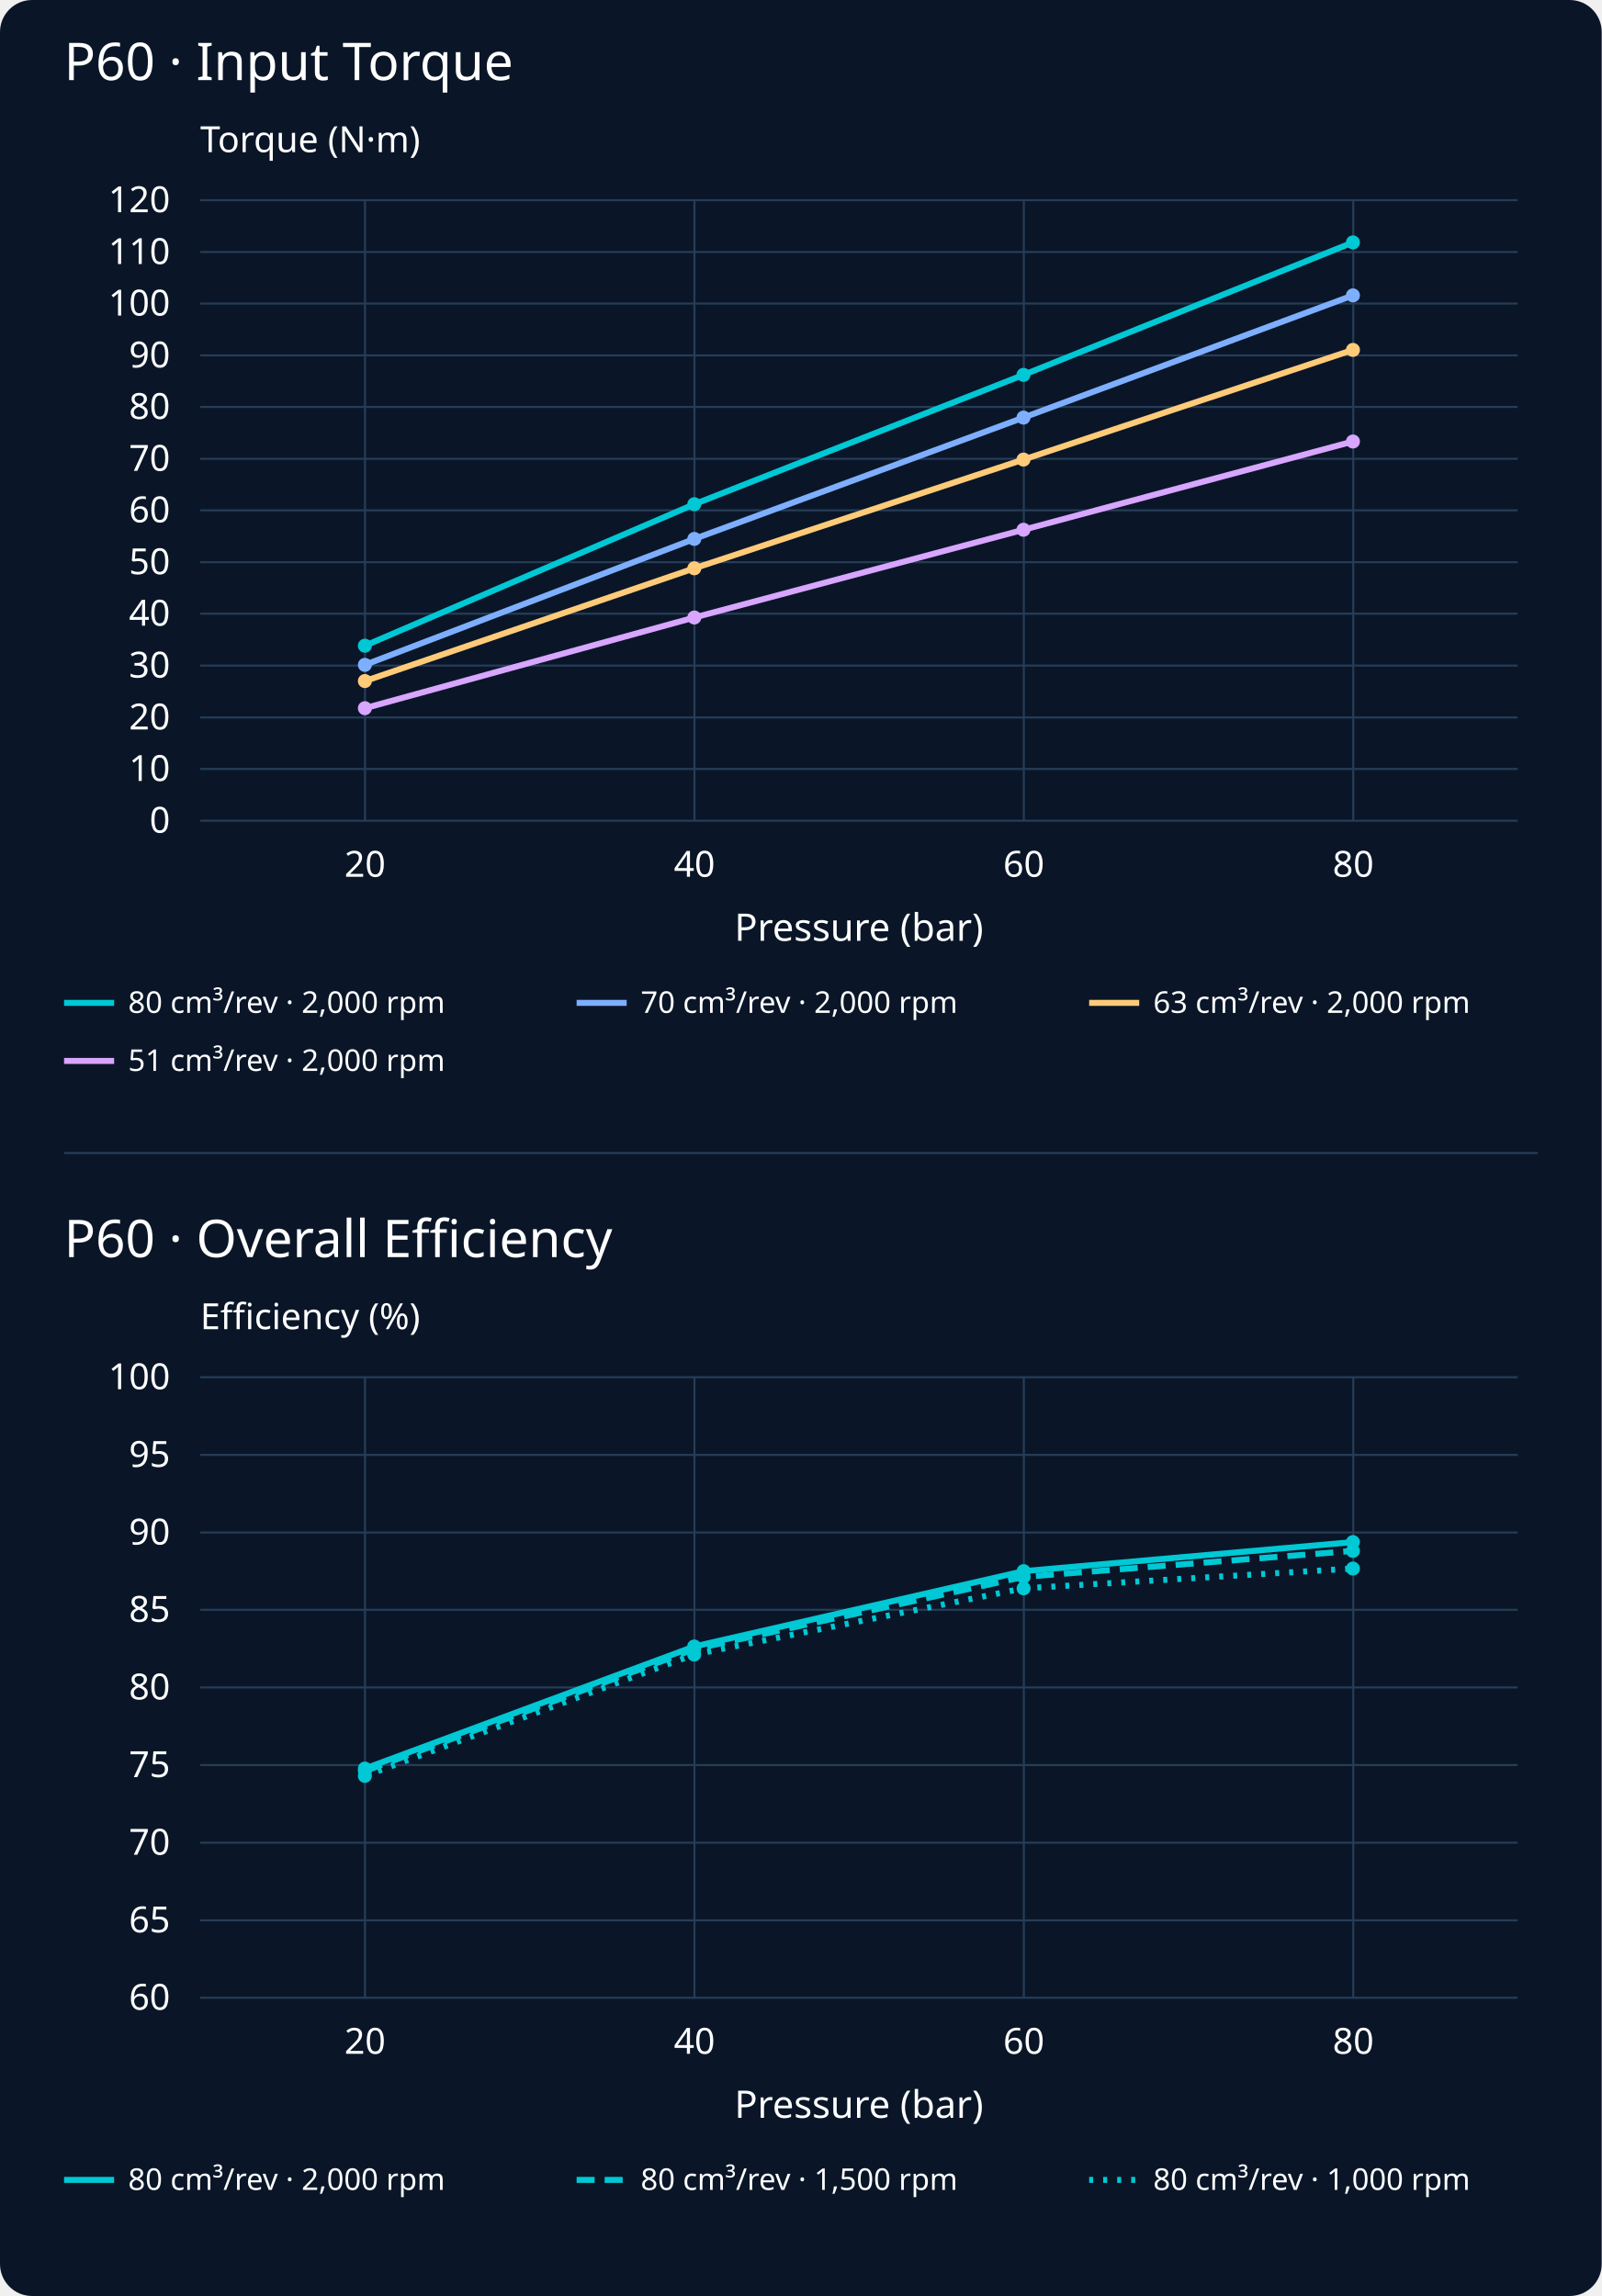
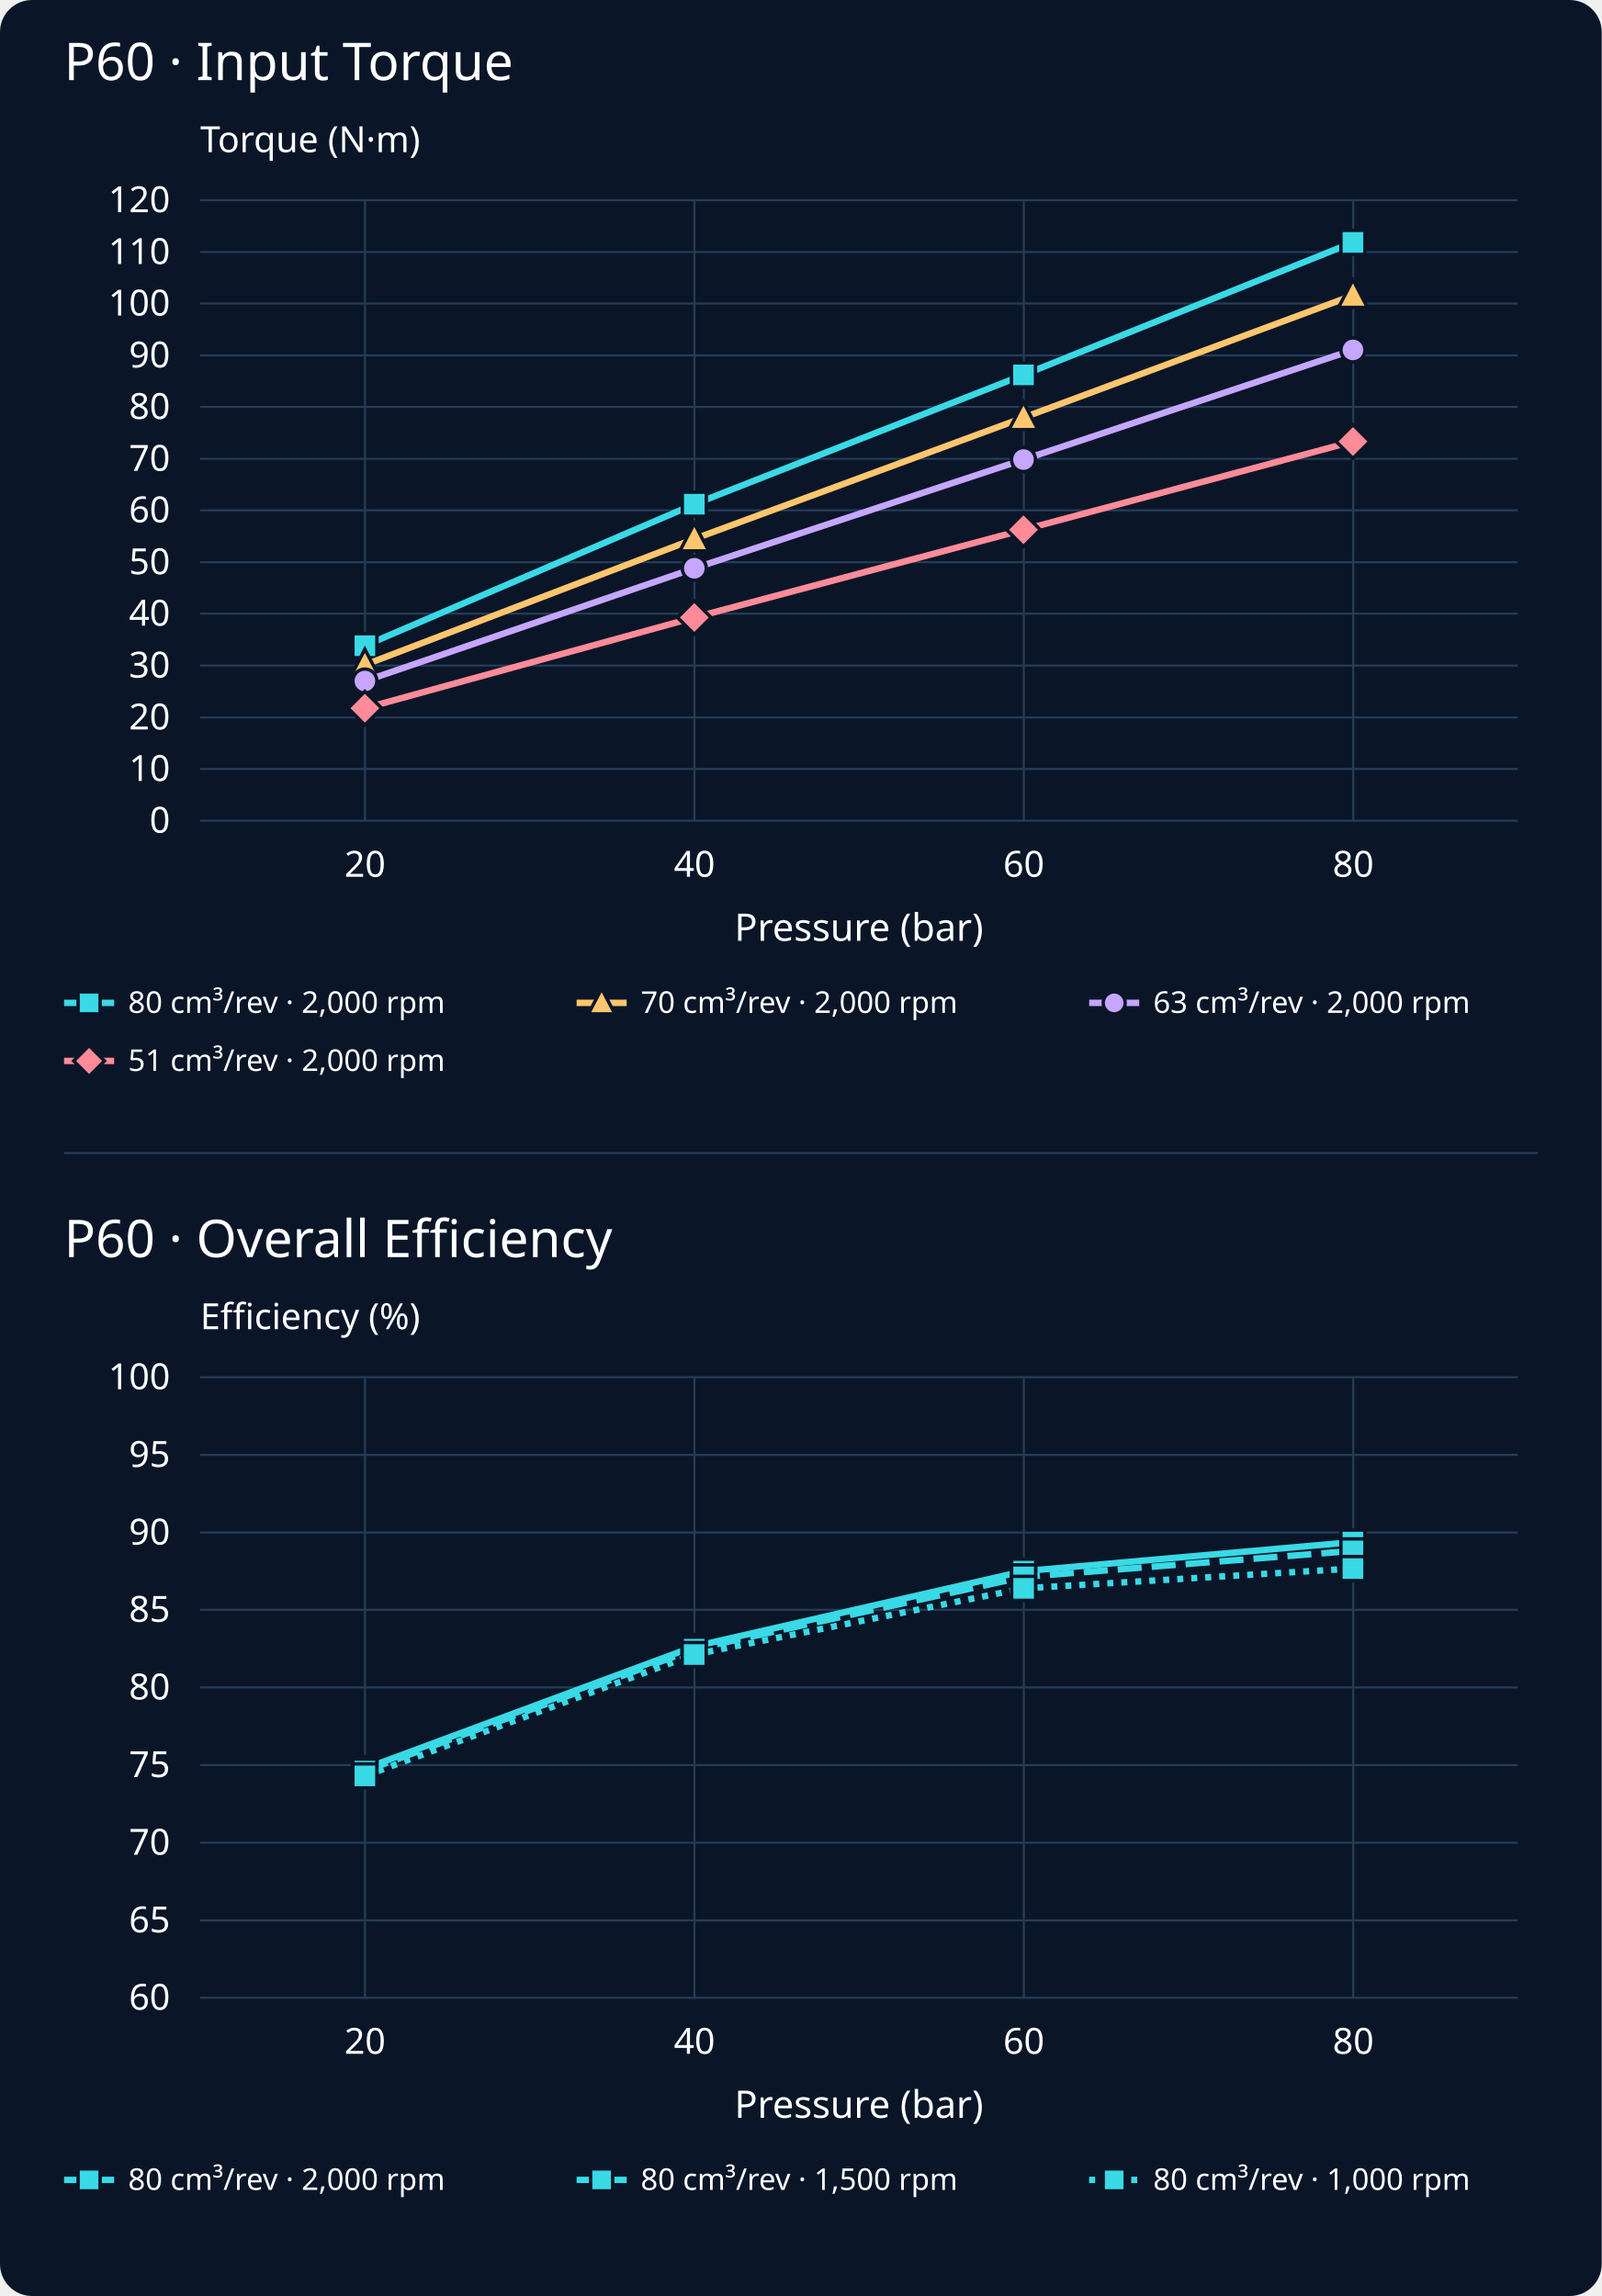
- <svg xmlns="http://www.w3.org/2000/svg" viewBox="0 0 800 1147" class="wq-chart" role="img" aria-label="P60 Input Torque and Overall Efficiency" style="font-family:Avenir, Avenir Next, Nunito Sans, sans-serif">
-   <rect width="800" height="1147" rx="16" fill="#0a1628" />
+ <svg xmlns="http://www.w3.org/2000/svg" aria-label="P60 Input Torque and Overall Efficiency" class="wq-chart" data-wq-readable="true" role="img" style="font-family:Avenir, Avenir Next, Nunito Sans, sans-serif" viewBox="0 0 800 1147">
+   <rect fill="#0a1628" height="1147" rx="16" width="800" />
  <g transform="translate(0 0)">
-     <text x="32.000" y="40.000" fill="#FFFFFF" font-size="26" text-anchor="start">P60 · Input Torque</text>
-     <text x="100.000" y="76.000" fill="#FFFFFF" font-size="18" text-anchor="start">Torque (N·m)</text>
+     <text fill="#FFFFFF" font-size="26" text-anchor="start" x="32.000" y="40.000">P60 · Input Torque</text>
+     <text fill="#FFFFFF" font-size="18" text-anchor="start" x="100.000" y="76.000">Torque (N·m)</text>
    <path d="M100 410.000H758" stroke="#263d58" stroke-width="1" />
-     <text x="85.000" y="416.000" fill="#FFFFFF" font-size="18" text-anchor="end">0</text>
+     <text fill="#FFFFFF" font-size="18" text-anchor="end" x="85.000" y="416.000">0</text>
    <path d="M100 384.144H758" stroke="#263d58" stroke-width="1" />
-     <text x="85.000" y="390.144" fill="#FFFFFF" font-size="18" text-anchor="end">10</text>
+     <text fill="#FFFFFF" font-size="18" text-anchor="end" x="85.000" y="390.144">10</text>
    <path d="M100 358.415H758" stroke="#263d58" stroke-width="1" />
-     <text x="85.000" y="364.415" fill="#FFFFFF" font-size="18" text-anchor="end">20</text>
+     <text fill="#FFFFFF" font-size="18" text-anchor="end" x="85.000" y="364.415">20</text>
    <path d="M100 332.496H758" stroke="#263d58" stroke-width="1" />
-     <text x="85.000" y="338.496" fill="#FFFFFF" font-size="18" text-anchor="end">30</text>
+     <text fill="#FFFFFF" font-size="18" text-anchor="end" x="85.000" y="338.496">30</text>
    <path d="M100 306.577H758" stroke="#263d58" stroke-width="1" />
-     <text x="85.000" y="312.577" fill="#FFFFFF" font-size="18" text-anchor="end">40</text>
+     <text fill="#FFFFFF" font-size="18" text-anchor="end" x="85.000" y="312.577">40</text>
    <path d="M100 280.848H758" stroke="#263d58" stroke-width="1" />
-     <text x="85.000" y="286.848" fill="#FFFFFF" font-size="18" text-anchor="end">50</text>
+     <text fill="#FFFFFF" font-size="18" text-anchor="end" x="85.000" y="286.848">50</text>
    <path d="M100 254.929H758" stroke="#263d58" stroke-width="1" />
-     <text x="85.000" y="260.929" fill="#FFFFFF" font-size="18" text-anchor="end">60</text>
+     <text fill="#FFFFFF" font-size="18" text-anchor="end" x="85.000" y="260.929">60</text>
    <path d="M100 229.200H758" stroke="#263d58" stroke-width="1" />
-     <text x="85.000" y="235.200" fill="#FFFFFF" font-size="18" text-anchor="end">70</text>
+     <text fill="#FFFFFF" font-size="18" text-anchor="end" x="85.000" y="235.200">70</text>
    <path d="M100 203.280H758" stroke="#263d58" stroke-width="1" />
-     <text x="85.000" y="209.280" fill="#FFFFFF" font-size="18" text-anchor="end">80</text>
+     <text fill="#FFFFFF" font-size="18" text-anchor="end" x="85.000" y="209.280">80</text>
    <path d="M100 177.552H758" stroke="#263d58" stroke-width="1" />
-     <text x="85.000" y="183.552" fill="#FFFFFF" font-size="18" text-anchor="end">90</text>
+     <text fill="#FFFFFF" font-size="18" text-anchor="end" x="85.000" y="183.552">90</text>
    <path d="M100 151.632H758" stroke="#263d58" stroke-width="1" />
-     <text x="85.000" y="157.632" fill="#FFFFFF" font-size="18" text-anchor="end">100</text>
+     <text fill="#FFFFFF" font-size="18" text-anchor="end" x="85.000" y="157.632">100</text>
    <path d="M100 125.903H758" stroke="#263d58" stroke-width="1" />
-     <text x="85.000" y="131.903" fill="#FFFFFF" font-size="18" text-anchor="end">110</text>
+     <text fill="#FFFFFF" font-size="18" text-anchor="end" x="85.000" y="131.903">110</text>
    <path d="M100 100.000H758" stroke="#263d58" stroke-width="1" />
-     <text x="85.000" y="106.000" fill="#FFFFFF" font-size="18" text-anchor="end">120</text>
+     <text fill="#FFFFFF" font-size="18" text-anchor="end" x="85.000" y="106.000">120</text>
    <path d="M182.306 100V410" stroke="#263d58" />
-     <text x="182.306" y="438.000" fill="#FFFFFF" font-size="18" text-anchor="middle">20</text>
+     <text fill="#FFFFFF" font-size="18" text-anchor="middle" x="182.306" y="438.000">20</text>
    <path d="M346.849 100V410" stroke="#263d58" />
-     <text x="346.849" y="438.000" fill="#FFFFFF" font-size="18" text-anchor="middle">40</text>
+     <text fill="#FFFFFF" font-size="18" text-anchor="middle" x="346.849" y="438.000">40</text>
    <path d="M511.360 100V410" stroke="#263d58" />
-     <text x="511.360" y="438.000" fill="#FFFFFF" font-size="18" text-anchor="middle">60</text>
+     <text fill="#FFFFFF" font-size="18" text-anchor="middle" x="511.360" y="438.000">60</text>
    <path d="M675.906 100V410" stroke="#263d58" />
-     <text x="675.906" y="438.000" fill="#FFFFFF" font-size="18" text-anchor="middle">80</text>
-     <text x="429.000" y="470.000" fill="#FFFFFF" font-size="19" text-anchor="middle">Pressure (bar)</text>
-     <path d="M182.248 322.57 L346.791 251.879 L511.194 187.271 L675.752 121.091" fill="none" stroke="#00c8d4" stroke-width="3" stroke-dasharray="" />
-     <circle cx="182.248" cy="322.57" r="3.5" fill="#00c8d4" />
-     <circle cx="346.791" cy="251.879" r="3.5" fill="#00c8d4" />
-     <circle cx="511.194" cy="187.271" r="3.5" fill="#00c8d4" />
-     <circle cx="675.752" cy="121.091" r="3.5" fill="#00c8d4" />
-     <path d="M32 501h25" stroke="#00c8d4" stroke-width="3" stroke-dasharray="" />
-     <text x="64.000" y="506.000" fill="#FFFFFF" font-size="15" text-anchor="start">80 cm³/rev · 2,000 rpm</text>
-     <path d="M182.248 332.147 L346.791 269.222 L511.194 208.617 L675.752 147.566" fill="none" stroke="#7eafff" stroke-width="3" stroke-dasharray="" />
-     <circle cx="182.248" cy="332.147" r="3.5" fill="#7eafff" />
-     <circle cx="346.791" cy="269.222" r="3.5" fill="#7eafff" />
-     <circle cx="511.194" cy="208.617" r="3.5" fill="#7eafff" />
-     <circle cx="675.752" cy="147.566" r="3.5" fill="#7eafff" />
-     <path d="M288 501h25" stroke="#7eafff" stroke-width="3" stroke-dasharray="" />
-     <text x="320.000" y="506.000" fill="#FFFFFF" font-size="15" text-anchor="start">70 cm³/rev · 2,000 rpm</text>
-     <path d="M182.248 340.231 L346.791 283.897 L511.194 229.581 L675.752 174.804" fill="none" stroke="#ffcb79" stroke-width="3" stroke-dasharray="" />
-     <circle cx="182.248" cy="340.231" r="3.5" fill="#ffcb79" />
-     <circle cx="346.791" cy="283.897" r="3.5" fill="#ffcb79" />
-     <circle cx="511.194" cy="229.581" r="3.5" fill="#ffcb79" />
-     <circle cx="675.752" cy="174.804" r="3.5" fill="#ffcb79" />
-     <path d="M544 501h25" stroke="#ffcb79" stroke-width="3" stroke-dasharray="" />
-     <text x="576.000" y="506.000" fill="#FFFFFF" font-size="15" text-anchor="start">63 cm³/rev · 2,000 rpm</text>
-     <path d="M182.248 353.794 L346.791 308.483 L511.194 264.648 L675.752 220.56" fill="none" stroke="#d8a5ff" stroke-width="3" stroke-dasharray="" />
-     <circle cx="182.248" cy="353.794" r="3.5" fill="#d8a5ff" />
-     <circle cx="346.791" cy="308.483" r="3.5" fill="#d8a5ff" />
-     <circle cx="511.194" cy="264.648" r="3.5" fill="#d8a5ff" />
-     <circle cx="675.752" cy="220.56" r="3.5" fill="#d8a5ff" />
-     <path d="M32 530h25" stroke="#d8a5ff" stroke-width="3" stroke-dasharray="" />
-     <text x="64.000" y="535.000" fill="#FFFFFF" font-size="15" text-anchor="start">51 cm³/rev · 2,000 rpm</text>
+     <text fill="#FFFFFF" font-size="18" text-anchor="middle" x="675.906" y="438.000">80</text>
+     <text fill="#FFFFFF" font-size="19" text-anchor="middle" x="429.000" y="470.000">Pressure (bar)</text>
+     <path d="M182.248 322.57 L346.791 251.879 L511.194 187.271 L675.752 121.091" data-wq-series="80 cm³/rev · 2,000 rpm" fill="none" stroke="#39d9e6" stroke-dasharray="" stroke-width="3.2" />
+     <rect class="wq-series-marker" fill="#39d9e6" height="12" stroke="#0a1628" stroke-width="1.7" width="12" x="176.248" y="316.57" />
+     <rect class="wq-series-marker" fill="#39d9e6" height="12" stroke="#0a1628" stroke-width="1.7" width="12" x="340.791" y="245.879" />
+     <rect class="wq-series-marker" fill="#39d9e6" height="12" stroke="#0a1628" stroke-width="1.7" width="12" x="505.194" y="181.271" />
+     <rect class="wq-series-marker" fill="#39d9e6" height="12" stroke="#0a1628" stroke-width="1.7" width="12" x="669.752" y="115.091" />
+     <path d="M32 501h25" stroke="#39d9e6" stroke-dasharray="" stroke-width="3.2" />
+     <rect class="wq-series-marker" fill="#39d9e6" height="11.0" stroke="#0a1628" stroke-width="1.7" width="11.0" x="39.0" y="495.5" />
+     <text fill="#FFFFFF" font-size="15" text-anchor="start" x="64.000" y="506.000">80 cm³/rev · 2,000 rpm</text>
+     <path d="M182.248 332.147 L346.791 269.222 L511.194 208.617 L675.752 147.566" data-wq-series="70 cm³/rev · 2,000 rpm" fill="none" stroke="#ffc66d" stroke-dasharray="" stroke-width="3.2" />
+     <path class="wq-series-marker" d="M182.248 324.347L189.448 338.147L175.048 338.147Z" fill="#ffc66d" stroke="#0a1628" stroke-width="1.7" />
+     <path class="wq-series-marker" d="M346.791 261.422L353.991 275.222L339.591 275.222Z" fill="#ffc66d" stroke="#0a1628" stroke-width="1.7" />
+     <path class="wq-series-marker" d="M511.194 200.817L518.394 214.617L503.994 214.617Z" fill="#ffc66d" stroke="#0a1628" stroke-width="1.7" />
+     <path class="wq-series-marker" d="M675.752 139.766L682.952 153.566L668.552 153.566Z" fill="#ffc66d" stroke="#0a1628" stroke-width="1.7" />
+     <path d="M288 501h25" stroke="#ffc66d" stroke-dasharray="" stroke-width="3.2" />
+     <path class="wq-series-marker" d="M300.5 493.85L307.1 506.5L293.9 506.5Z" fill="#ffc66d" stroke="#0a1628" stroke-width="1.7" />
+     <text fill="#FFFFFF" font-size="15" text-anchor="start" x="320.000" y="506.000">70 cm³/rev · 2,000 rpm</text>
+     <path d="M182.248 340.231 L346.791 283.897 L511.194 229.581 L675.752 174.804" data-wq-series="63 cm³/rev · 2,000 rpm" fill="none" stroke="#c6a6ff" stroke-dasharray="" stroke-width="3.2" />
+     <circle class="wq-series-marker" cx="182.248" cy="340.231" fill="#c6a6ff" r="6" stroke="#0a1628" stroke-width="1.7" />
+     <circle class="wq-series-marker" cx="346.791" cy="283.897" fill="#c6a6ff" r="6" stroke="#0a1628" stroke-width="1.7" />
+     <circle class="wq-series-marker" cx="511.194" cy="229.581" fill="#c6a6ff" r="6" stroke="#0a1628" stroke-width="1.7" />
+     <circle class="wq-series-marker" cx="675.752" cy="174.804" fill="#c6a6ff" r="6" stroke="#0a1628" stroke-width="1.7" />
+     <path d="M544 501h25" stroke="#c6a6ff" stroke-dasharray="" stroke-width="3.2" />
+     <circle class="wq-series-marker" cx="556.5" cy="501.0" fill="#c6a6ff" r="5.5" stroke="#0a1628" stroke-width="1.7" />
+     <text fill="#FFFFFF" font-size="15" text-anchor="start" x="576.000" y="506.000">63 cm³/rev · 2,000 rpm</text>
+     <path d="M182.248 353.794 L346.791 308.483 L511.194 264.648 L675.752 220.56" data-wq-series="51 cm³/rev · 2,000 rpm" fill="none" stroke="#ff8b98" stroke-dasharray="" stroke-width="3.2" />
+     <path class="wq-series-marker" d="M182.248 345.394L190.648 353.794L182.248 362.194L173.848 353.794Z" fill="#ff8b98" stroke="#0a1628" stroke-width="1.7" />
+     <path class="wq-series-marker" d="M346.791 300.083L355.191 308.483L346.791 316.882L338.391 308.483Z" fill="#ff8b98" stroke="#0a1628" stroke-width="1.7" />
+     <path class="wq-series-marker" d="M511.194 256.248L519.594 264.648L511.194 273.048L502.794 264.648Z" fill="#ff8b98" stroke="#0a1628" stroke-width="1.7" />
+     <path class="wq-series-marker" d="M675.752 212.16L684.152 220.56L675.752 228.96L667.352 220.56Z" fill="#ff8b98" stroke="#0a1628" stroke-width="1.7" />
+     <path d="M32 530h25" stroke="#ff8b98" stroke-dasharray="" stroke-width="3.2" />
+     <path class="wq-series-marker" d="M44.5 522.3L52.2 530.0L44.5 537.7L36.8 530.0Z" fill="#ff8b98" stroke="#0a1628" stroke-width="1.7" />
+     <text fill="#FFFFFF" font-size="15" text-anchor="start" x="64.000" y="535.000">51 cm³/rev · 2,000 rpm</text>
  </g>
  <path d="M32 576H768" stroke="#263d58" />
  <g transform="translate(0 588)">
-     <text x="32.000" y="40.000" fill="#FFFFFF" font-size="26" text-anchor="start">P60 · Overall Efficiency</text>
-     <text x="100.000" y="76.000" fill="#FFFFFF" font-size="18" text-anchor="start">Efficiency (%)</text>
+     <text fill="#FFFFFF" font-size="26" text-anchor="start" x="32.000" y="40.000">P60 · Overall Efficiency</text>
+     <text fill="#FFFFFF" font-size="18" text-anchor="start" x="100.000" y="76.000">Efficiency (%)</text>
    <path d="M100 410.000H758" stroke="#263d58" stroke-width="1" />
-     <text x="85.000" y="416.000" fill="#FFFFFF" font-size="18" text-anchor="end">60</text>
+     <text fill="#FFFFFF" font-size="18" text-anchor="end" x="85.000" y="416.000">60</text>
    <path d="M100 371.340H758" stroke="#263d58" stroke-width="1" />
-     <text x="85.000" y="377.340" fill="#FFFFFF" font-size="18" text-anchor="end">65</text>
+     <text fill="#FFFFFF" font-size="18" text-anchor="end" x="85.000" y="377.340">65</text>
    <path d="M100 332.552H758" stroke="#263d58" stroke-width="1" />
-     <text x="85.000" y="338.552" fill="#FFFFFF" font-size="18" text-anchor="end">70</text>
+     <text fill="#FFFFFF" font-size="18" text-anchor="end" x="85.000" y="338.552">70</text>
    <path d="M100 293.764H758" stroke="#263d58" stroke-width="1" />
-     <text x="85.000" y="299.764" fill="#FFFFFF" font-size="18" text-anchor="end">75</text>
+     <text fill="#FFFFFF" font-size="18" text-anchor="end" x="85.000" y="299.764">75</text>
    <path d="M100 254.976H758" stroke="#263d58" stroke-width="1" />
-     <text x="85.000" y="260.976" fill="#FFFFFF" font-size="18" text-anchor="end">80</text>
+     <text fill="#FFFFFF" font-size="18" text-anchor="end" x="85.000" y="260.976">80</text>
    <path d="M100 216.188H758" stroke="#263d58" stroke-width="1" />
-     <text x="85.000" y="222.188" fill="#FFFFFF" font-size="18" text-anchor="end">85</text>
+     <text fill="#FFFFFF" font-size="18" text-anchor="end" x="85.000" y="222.188">85</text>
    <path d="M100 177.592H758" stroke="#263d58" stroke-width="1" />
-     <text x="85.000" y="183.592" fill="#FFFFFF" font-size="18" text-anchor="end">90</text>
+     <text fill="#FFFFFF" font-size="18" text-anchor="end" x="85.000" y="183.592">90</text>
    <path d="M100 138.804H758" stroke="#263d58" stroke-width="1" />
-     <text x="85.000" y="144.804" fill="#FFFFFF" font-size="18" text-anchor="end">95</text>
+     <text fill="#FFFFFF" font-size="18" text-anchor="end" x="85.000" y="144.804">95</text>
    <path d="M100 100.000H758" stroke="#263d58" stroke-width="1" />
-     <text x="85.000" y="106.000" fill="#FFFFFF" font-size="18" text-anchor="end">100</text>
+     <text fill="#FFFFFF" font-size="18" text-anchor="end" x="85.000" y="106.000">100</text>
    <path d="M182.302 100V410" stroke="#263d58" />
-     <text x="182.302" y="438.000" fill="#FFFFFF" font-size="18" text-anchor="middle">20</text>
+     <text fill="#FFFFFF" font-size="18" text-anchor="middle" x="182.302" y="438.000">20</text>
    <path d="M346.852 100V410" stroke="#263d58" />
-     <text x="346.852" y="438.000" fill="#FFFFFF" font-size="18" text-anchor="middle">40</text>
+     <text fill="#FFFFFF" font-size="18" text-anchor="middle" x="346.852" y="438.000">40</text>
    <path d="M511.372 100V410" stroke="#263d58" />
-     <text x="511.372" y="438.000" fill="#FFFFFF" font-size="18" text-anchor="middle">60</text>
+     <text fill="#FFFFFF" font-size="18" text-anchor="middle" x="511.372" y="438.000">60</text>
    <path d="M675.922 100V410" stroke="#263d58" />
-     <text x="675.922" y="438.000" fill="#FFFFFF" font-size="18" text-anchor="middle">80</text>
-     <text x="429.000" y="470.000" fill="#FFFFFF" font-size="19" text-anchor="middle">Pressure (bar)</text>
-     <path d="M182.244 295.531 L346.717 234.531 L511.267 196.89 L675.74 182.368" fill="none" stroke="#00c8d4" stroke-width="3" stroke-dasharray="" />
-     <circle cx="182.244" cy="295.531" r="3.5" fill="#00c8d4" />
-     <circle cx="346.717" cy="234.531" r="3.5" fill="#00c8d4" />
-     <circle cx="511.267" cy="196.89" r="3.5" fill="#00c8d4" />
-     <circle cx="675.74" cy="182.368" r="3.5" fill="#00c8d4" />
-     <path d="M32 501h25" stroke="#00c8d4" stroke-width="3" stroke-dasharray="" />
-     <text x="64.000" y="506.000" fill="#FFFFFF" font-size="15" text-anchor="start">80 cm³/rev · 2,000 rpm</text>
-     <path d="M182.244 296.757 L346.717 235.869 L511.267 199.756 L675.74 186.779" fill="none" stroke="#00c8d4" stroke-width="3" stroke-dasharray="9 5" />
-     <circle cx="182.244" cy="296.757" r="3.5" fill="#00c8d4" />
-     <circle cx="346.717" cy="235.869" r="3.5" fill="#00c8d4" />
-     <circle cx="511.267" cy="199.756" r="3.5" fill="#00c8d4" />
-     <circle cx="675.74" cy="186.779" r="3.5" fill="#00c8d4" />
-     <path d="M288 501h25" stroke="#00c8d4" stroke-width="3" stroke-dasharray="9 5" />
-     <text x="320.000" y="506.000" fill="#FFFFFF" font-size="15" text-anchor="start">80 cm³/rev · 1,500 rpm</text>
-     <path d="M182.244 299.178 L346.717 238.544 L511.267 205.488 L675.74 195.6" fill="none" stroke="#00c8d4" stroke-width="3" stroke-dasharray="2 5" />
-     <circle cx="182.244" cy="299.178" r="3.5" fill="#00c8d4" />
-     <circle cx="346.717" cy="238.544" r="3.5" fill="#00c8d4" />
-     <circle cx="511.267" cy="205.488" r="3.5" fill="#00c8d4" />
-     <circle cx="675.74" cy="195.6" r="3.5" fill="#00c8d4" />
-     <path d="M544 501h25" stroke="#00c8d4" stroke-width="3" stroke-dasharray="2 5" />
-     <text x="576.000" y="506.000" fill="#FFFFFF" font-size="15" text-anchor="start">80 cm³/rev · 1,000 rpm</text>
+     <text fill="#FFFFFF" font-size="18" text-anchor="middle" x="675.922" y="438.000">80</text>
+     <text fill="#FFFFFF" font-size="19" text-anchor="middle" x="429.000" y="470.000">Pressure (bar)</text>
+     <path d="M182.244 295.531 L346.717 234.531 L511.267 196.89 L675.74 182.368" data-wq-series="80 cm³/rev · 2,000 rpm" fill="none" stroke="#39d9e6" stroke-dasharray="" stroke-width="3.2" />
+     <rect class="wq-series-marker" fill="#39d9e6" height="12" stroke="#0a1628" stroke-width="1.7" width="12" x="176.244" y="289.531" />
+     <rect class="wq-series-marker" fill="#39d9e6" height="12" stroke="#0a1628" stroke-width="1.7" width="12" x="340.717" y="228.531" />
+     <rect class="wq-series-marker" fill="#39d9e6" height="12" stroke="#0a1628" stroke-width="1.7" width="12" x="505.267" y="190.89" />
+     <rect class="wq-series-marker" fill="#39d9e6" height="12" stroke="#0a1628" stroke-width="1.7" width="12" x="669.74" y="176.368" />
+     <path d="M32 501h25" stroke="#39d9e6" stroke-dasharray="" stroke-width="3.2" />
+     <rect class="wq-series-marker" fill="#39d9e6" height="11.0" stroke="#0a1628" stroke-width="1.7" width="11.0" x="39.0" y="495.5" />
+     <text fill="#FFFFFF" font-size="15" text-anchor="start" x="64.000" y="506.000">80 cm³/rev · 2,000 rpm</text>
+     <path d="M182.244 296.757 L346.717 235.869 L511.267 199.756 L675.74 186.779" data-wq-series="80 cm³/rev · 1,500 rpm" fill="none" stroke="#39d9e6" stroke-dasharray="12 5" stroke-width="3.2" />
+     <rect class="wq-series-marker" fill="#39d9e6" height="12" stroke="#0a1628" stroke-width="1.7" width="12" x="176.244" y="290.757" />
+     <rect class="wq-series-marker" fill="#39d9e6" height="12" stroke="#0a1628" stroke-width="1.7" width="12" x="340.717" y="229.869" />
+     <rect class="wq-series-marker" fill="#39d9e6" height="12" stroke="#0a1628" stroke-width="1.7" width="12" x="505.267" y="193.756" />
+     <rect class="wq-series-marker" fill="#39d9e6" height="12" stroke="#0a1628" stroke-width="1.7" width="12" x="669.74" y="180.779" />
+     <path d="M288 501h25" stroke="#39d9e6" stroke-dasharray="12 5" stroke-width="3.2" />
+     <rect class="wq-series-marker" fill="#39d9e6" height="11.0" stroke="#0a1628" stroke-width="1.7" width="11.0" x="295.0" y="495.5" />
+     <text fill="#FFFFFF" font-size="15" text-anchor="start" x="320.000" y="506.000">80 cm³/rev · 1,500 rpm</text>
+     <path d="M182.244 299.178 L346.717 238.544 L511.267 205.488 L675.74 195.6" data-wq-series="80 cm³/rev · 1,000 rpm" fill="none" stroke="#39d9e6" stroke-dasharray="3 4" stroke-width="3.2" />
+     <rect class="wq-series-marker" fill="#39d9e6" height="12" stroke="#0a1628" stroke-width="1.7" width="12" x="176.244" y="293.178" />
+     <rect class="wq-series-marker" fill="#39d9e6" height="12" stroke="#0a1628" stroke-width="1.7" width="12" x="340.717" y="232.544" />
+     <rect class="wq-series-marker" fill="#39d9e6" height="12" stroke="#0a1628" stroke-width="1.7" width="12" x="505.267" y="199.488" />
+     <rect class="wq-series-marker" fill="#39d9e6" height="12" stroke="#0a1628" stroke-width="1.7" width="12" x="669.74" y="189.6" />
+     <path d="M544 501h25" stroke="#39d9e6" stroke-dasharray="3 4" stroke-width="3.2" />
+     <rect class="wq-series-marker" fill="#39d9e6" height="11.0" stroke="#0a1628" stroke-width="1.7" width="11.0" x="551.0" y="495.5" />
+     <text fill="#FFFFFF" font-size="15" text-anchor="start" x="576.000" y="506.000">80 cm³/rev · 1,000 rpm</text>
  </g>
</svg>
